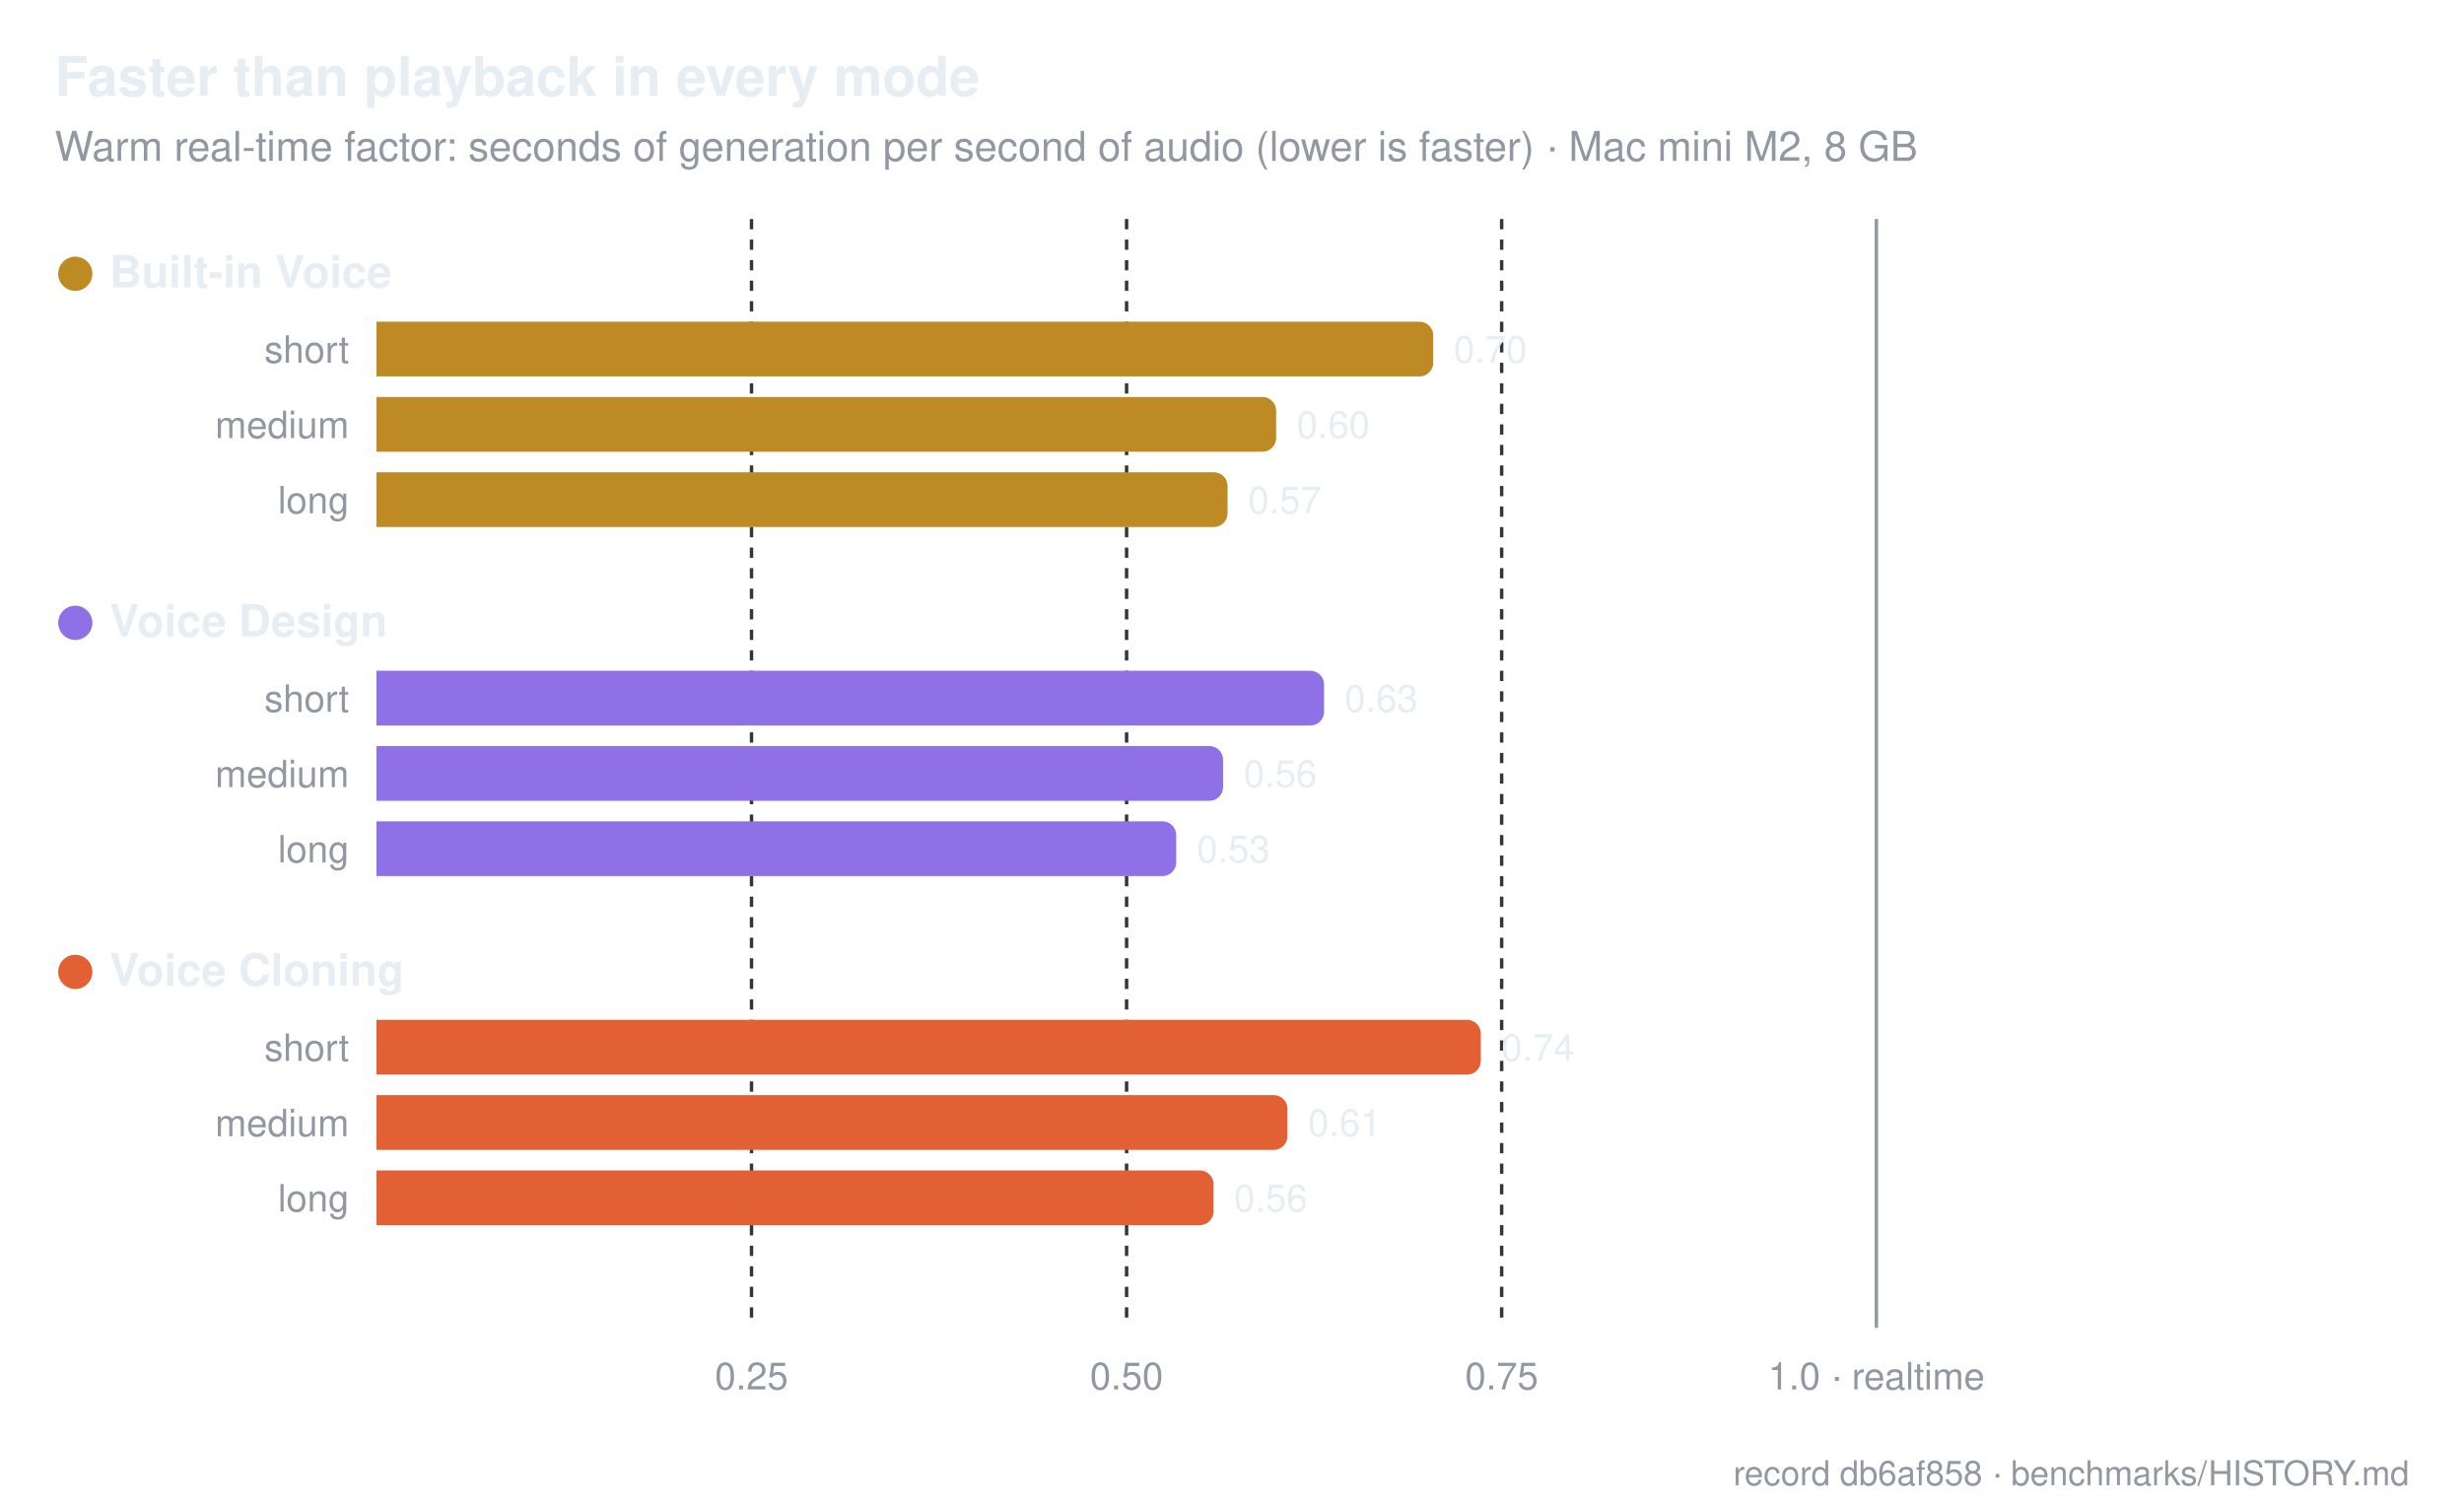
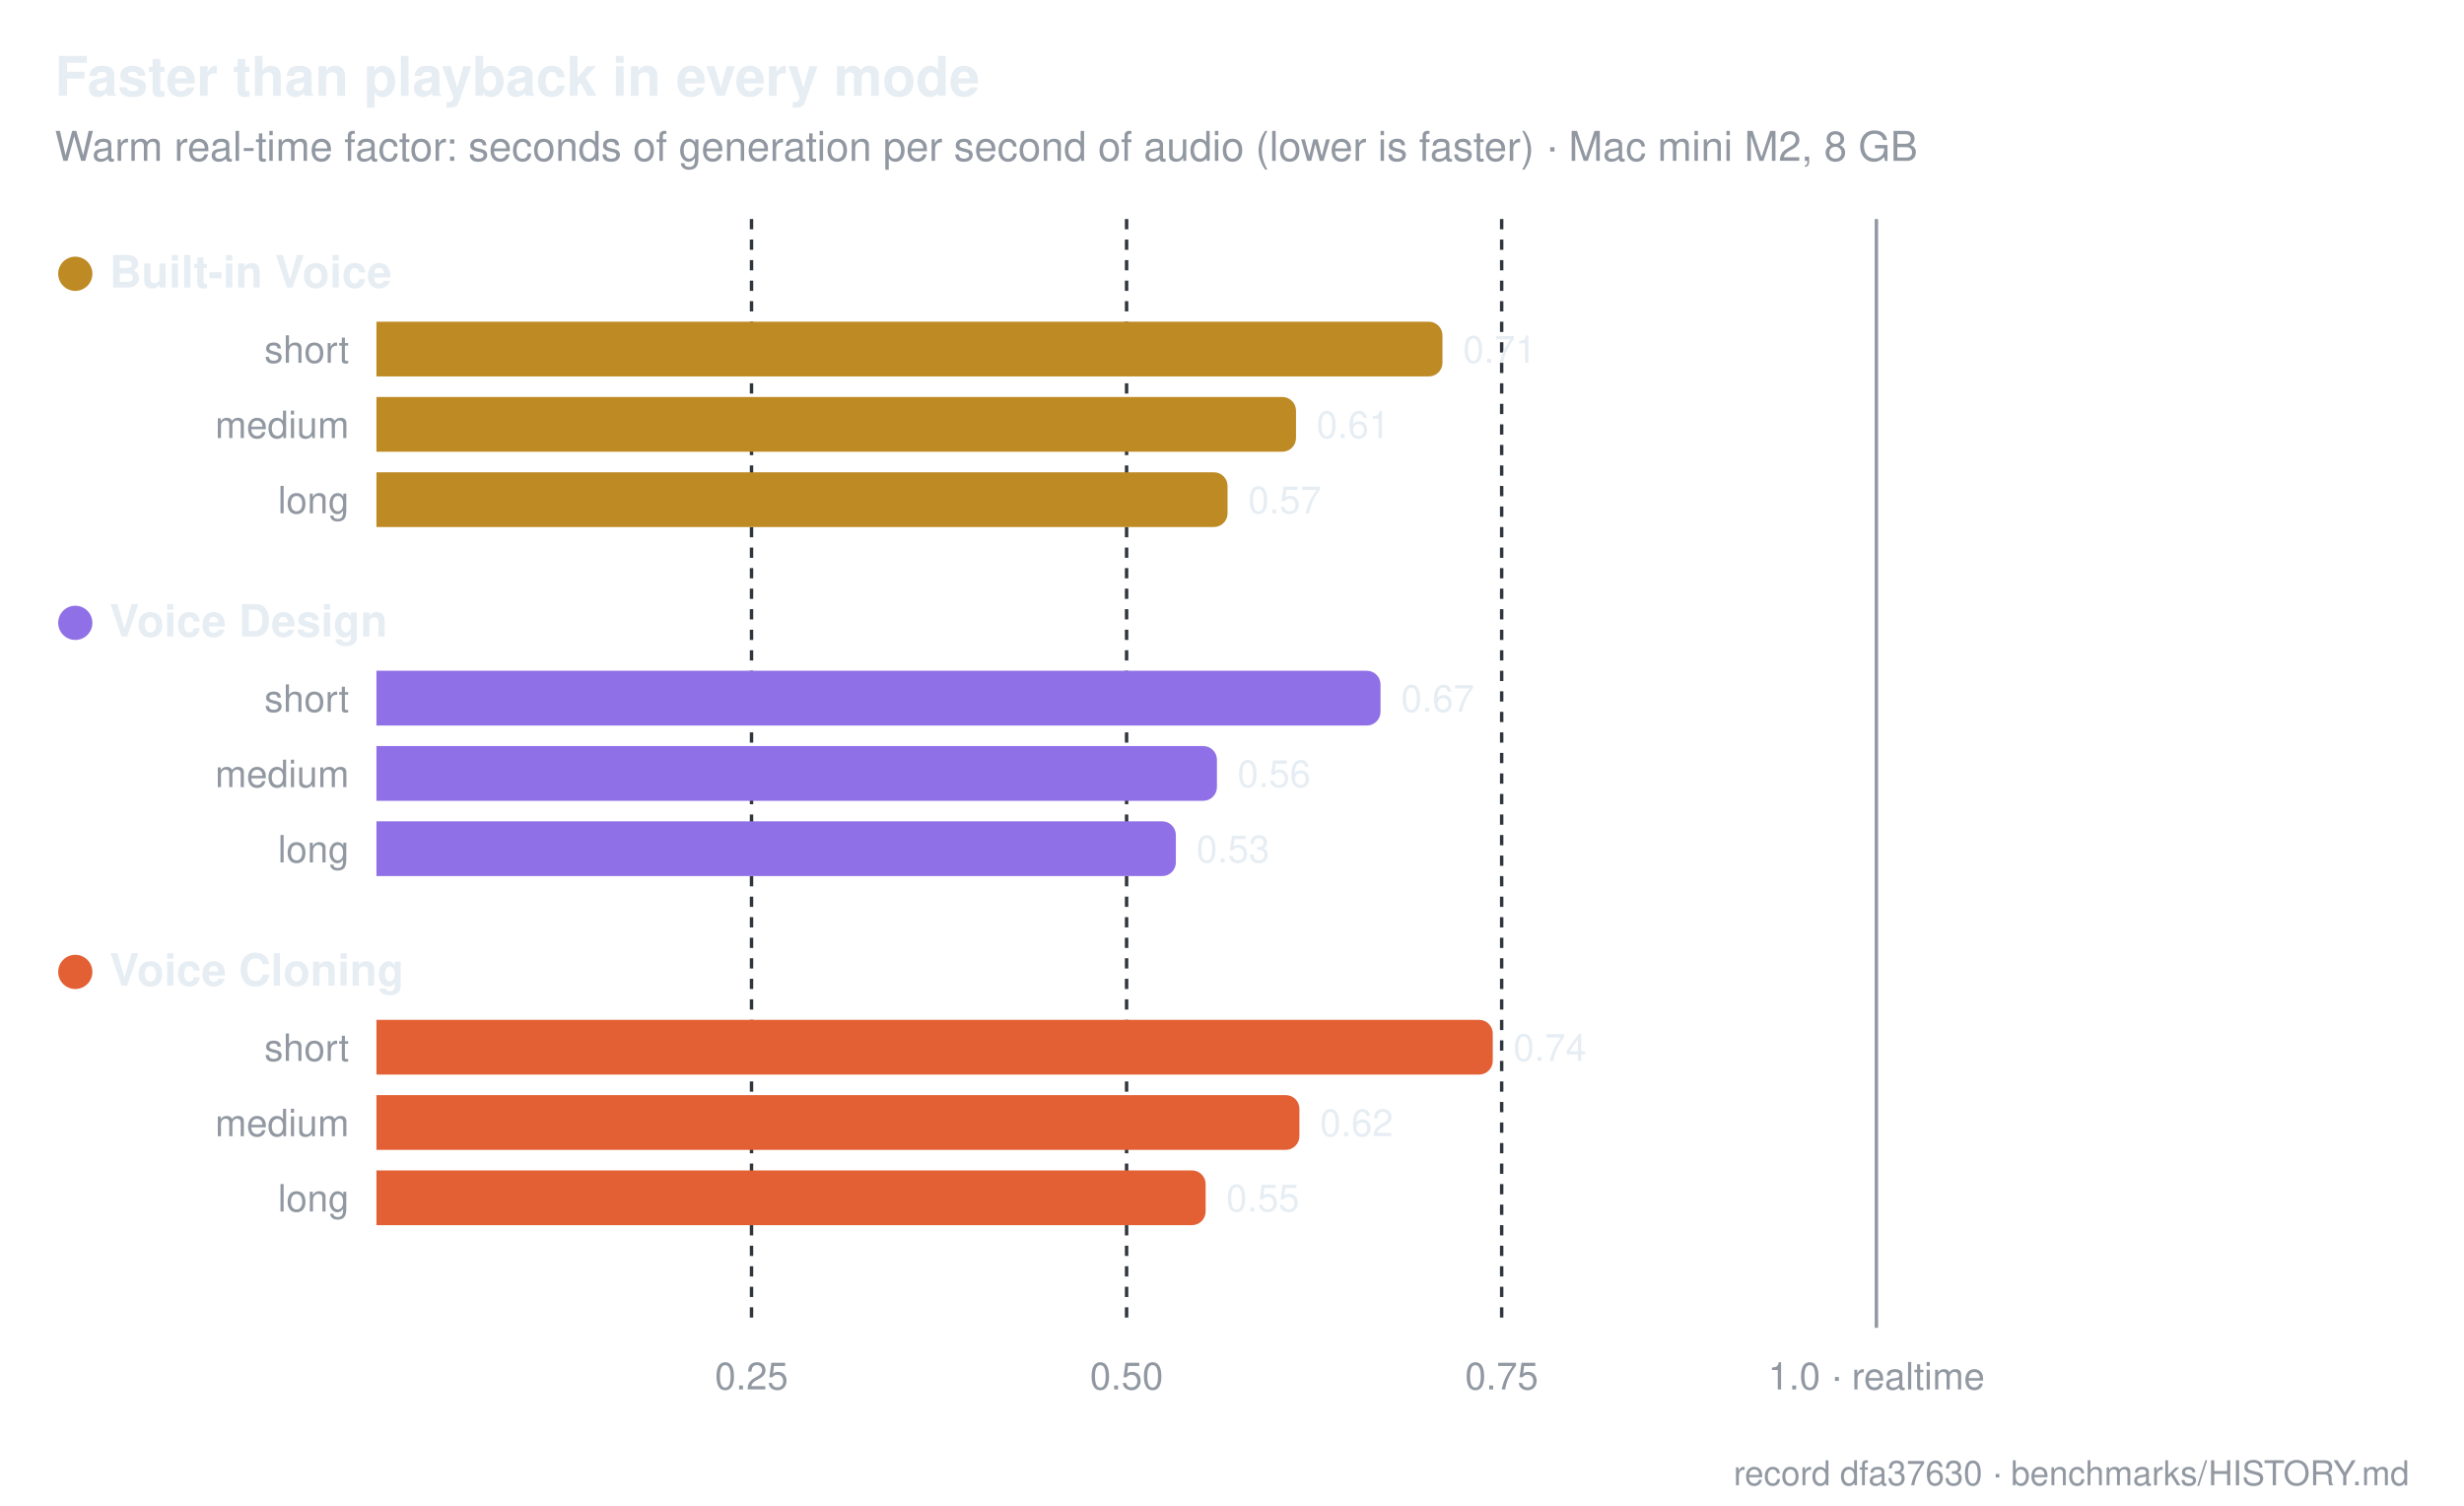
<svg xmlns="http://www.w3.org/2000/svg" width="720" height="440" viewBox="0 0 720 440" role="img">
  <g font-family="-apple-system,BlinkMacSystemFont,'Segoe UI',Helvetica,Arial,sans-serif">
    <text x="16.0" y="28.0" fill="#e6edf3" font-size="16" font-weight="600" text-anchor="start">Faster than playback in every mode</text>
    <text x="16.0" y="47.0" fill="#9198a1" font-size="12" font-weight="normal" text-anchor="start">Warm real-time factor: seconds of generation per second of audio (lower is faster) · Mac mini M2, 8 GB</text>
    <line x1="219.6" y1="64.0" x2="219.6" y2="388" stroke="#30363d" stroke-width="1" stroke-dasharray="3 3" />
    <text x="219.6" y="406.0" fill="#9198a1" font-size="11" font-weight="normal" text-anchor="middle">0.25</text>
    <line x1="329.2" y1="64.0" x2="329.2" y2="388" stroke="#30363d" stroke-width="1" stroke-dasharray="3 3" />
    <text x="329.2" y="406.0" fill="#9198a1" font-size="11" font-weight="normal" text-anchor="middle">0.50</text>
    <line x1="438.8" y1="64.0" x2="438.8" y2="388" stroke="#30363d" stroke-width="1" stroke-dasharray="3 3" />
    <text x="438.8" y="406.0" fill="#9198a1" font-size="11" font-weight="normal" text-anchor="middle">0.75</text>
    <line x1="548.3" y1="64.0" x2="548.3" y2="388" stroke="#9198a1" stroke-width="1" />
    <text x="548.3" y="406.0" fill="#9198a1" font-size="11" font-weight="normal" text-anchor="middle">1.0 · realtime</text>
    <circle cx="22" cy="80.0" r="5" fill="#BE8A24" />
    <text x="32.0" y="84.0" fill="#e6edf3" font-size="13" font-weight="600" text-anchor="start">Built-in Voice</text>
    <text x="102.0" y="106.0" fill="#9198a1" font-size="11" font-weight="normal" text-anchor="end">short</text>
-     <path d="M110.0 94.0 h304.8 a4 4 0 0 1 4 4 v8.0 a4 4 0 0 1 -4 4 h-304.8 z" fill="#BE8A24" />
-     <text x="424.8" y="106.0" fill="#e6edf3" font-size="11" font-weight="normal" text-anchor="start">0.70</text>
+     <path d="M110.0 94.0 h307.5 a4 4 0 0 1 4 4 v8.0 a4 4 0 0 1 -4 4 h-307.5 z" fill="#BE8A24" />
+     <text x="427.5" y="106.0" fill="#e6edf3" font-size="11" font-weight="normal" text-anchor="start">0.71</text>
    <text x="102.0" y="128.0" fill="#9198a1" font-size="11" font-weight="normal" text-anchor="end">medium</text>
-     <path d="M110.0 116.0 h258.9 a4 4 0 0 1 4 4 v8.0 a4 4 0 0 1 -4 4 h-258.9 z" fill="#BE8A24" />
-     <text x="378.9" y="128.0" fill="#e6edf3" font-size="11" font-weight="normal" text-anchor="start">0.60</text>
+     <path d="M110.0 116.0 h264.7 a4 4 0 0 1 4 4 v8.0 a4 4 0 0 1 -4 4 h-264.7 z" fill="#BE8A24" />
+     <text x="384.7" y="128.0" fill="#e6edf3" font-size="11" font-weight="normal" text-anchor="start">0.61</text>
    <text x="102.0" y="150.0" fill="#9198a1" font-size="11" font-weight="normal" text-anchor="end">long</text>
    <path d="M110.0 138.0 h244.7 a4 4 0 0 1 4 4 v8.0 a4 4 0 0 1 -4 4 h-244.7 z" fill="#BE8A24" />
    <text x="364.7" y="150.0" fill="#e6edf3" font-size="11" font-weight="normal" text-anchor="start">0.57</text>
    <circle cx="22" cy="182.0" r="5" fill="#9070E6" />
    <text x="32.0" y="186.0" fill="#e6edf3" font-size="13" font-weight="600" text-anchor="start">Voice Design</text>
    <text x="102.0" y="208.0" fill="#9198a1" font-size="11" font-weight="normal" text-anchor="end">short</text>
-     <path d="M110.0 196.0 h272.9 a4 4 0 0 1 4 4 v8.0 a4 4 0 0 1 -4 4 h-272.9 z" fill="#9070E6" />
-     <text x="392.9" y="208.0" fill="#e6edf3" font-size="11" font-weight="normal" text-anchor="start">0.63</text>
+     <path d="M110.0 196.0 h289.4 a4 4 0 0 1 4 4 v8.0 a4 4 0 0 1 -4 4 h-289.4 z" fill="#9070E6" />
+     <text x="409.4" y="208.0" fill="#e6edf3" font-size="11" font-weight="normal" text-anchor="start">0.67</text>
    <text x="102.0" y="230.0" fill="#9198a1" font-size="11" font-weight="normal" text-anchor="end">medium</text>
-     <path d="M110.0 218.0 h243.4 a4 4 0 0 1 4 4 v8.0 a4 4 0 0 1 -4 4 h-243.4 z" fill="#9070E6" />
-     <text x="363.4" y="230.0" fill="#e6edf3" font-size="11" font-weight="normal" text-anchor="start">0.56</text>
+     <path d="M110.0 218.0 h241.6 a4 4 0 0 1 4 4 v8.0 a4 4 0 0 1 -4 4 h-241.6 z" fill="#9070E6" />
+     <text x="361.6" y="230.0" fill="#e6edf3" font-size="11" font-weight="normal" text-anchor="start">0.56</text>
    <text x="102.0" y="252.0" fill="#9198a1" font-size="11" font-weight="normal" text-anchor="end">long</text>
-     <path d="M110.0 240.0 h229.7 a4 4 0 0 1 4 4 v8.0 a4 4 0 0 1 -4 4 h-229.7 z" fill="#9070E6" />
-     <text x="349.7" y="252.0" fill="#e6edf3" font-size="11" font-weight="normal" text-anchor="start">0.53</text>
+     <path d="M110.0 240.0 h229.6 a4 4 0 0 1 4 4 v8.0 a4 4 0 0 1 -4 4 h-229.6 z" fill="#9070E6" />
+     <text x="349.6" y="252.0" fill="#e6edf3" font-size="11" font-weight="normal" text-anchor="start">0.53</text>
    <circle cx="22" cy="284.0" r="5" fill="#E26034" />
    <text x="32.0" y="288.0" fill="#e6edf3" font-size="13" font-weight="600" text-anchor="start">Voice Cloning</text>
    <text x="102.0" y="310.0" fill="#9198a1" font-size="11" font-weight="normal" text-anchor="end">short</text>
-     <path d="M110.0 298.0 h318.7 a4 4 0 0 1 4 4 v8.0 a4 4 0 0 1 -4 4 h-318.7 z" fill="#E26034" />
-     <text x="438.7" y="310.0" fill="#e6edf3" font-size="11" font-weight="normal" text-anchor="start">0.74</text>
+     <path d="M110.0 298.0 h322.2 a4 4 0 0 1 4 4 v8.0 a4 4 0 0 1 -4 4 h-322.2 z" fill="#E26034" />
+     <text x="442.2" y="310.0" fill="#e6edf3" font-size="11" font-weight="normal" text-anchor="start">0.74</text>
    <text x="102.0" y="332.0" fill="#9198a1" font-size="11" font-weight="normal" text-anchor="end">medium</text>
-     <path d="M110.0 320.0 h262.2 a4 4 0 0 1 4 4 v8.0 a4 4 0 0 1 -4 4 h-262.2 z" fill="#E26034" />
-     <text x="382.2" y="332.0" fill="#e6edf3" font-size="11" font-weight="normal" text-anchor="start">0.61</text>
+     <path d="M110.0 320.0 h265.7 a4 4 0 0 1 4 4 v8.0 a4 4 0 0 1 -4 4 h-265.7 z" fill="#E26034" />
+     <text x="385.7" y="332.0" fill="#e6edf3" font-size="11" font-weight="normal" text-anchor="start">0.62</text>
    <text x="102.0" y="354.0" fill="#9198a1" font-size="11" font-weight="normal" text-anchor="end">long</text>
-     <path d="M110.0 342.0 h240.6 a4 4 0 0 1 4 4 v8.0 a4 4 0 0 1 -4 4 h-240.6 z" fill="#E26034" />
-     <text x="360.6" y="354.0" fill="#e6edf3" font-size="11" font-weight="normal" text-anchor="start">0.56</text>
-     <text x="704.0" y="434.0" fill="#9198a1" font-size="10" font-weight="normal" text-anchor="end">record db6af858 · benchmarks/HISTORY.md</text>
+     <path d="M110.0 342.0 h238.3 a4 4 0 0 1 4 4 v8.0 a4 4 0 0 1 -4 4 h-238.3 z" fill="#E26034" />
+     <text x="358.3" y="354.0" fill="#e6edf3" font-size="11" font-weight="normal" text-anchor="start">0.55</text>
+     <text x="704.0" y="434.0" fill="#9198a1" font-size="10" font-weight="normal" text-anchor="end">record dfa37630 · benchmarks/HISTORY.md</text>
  </g>
</svg>
